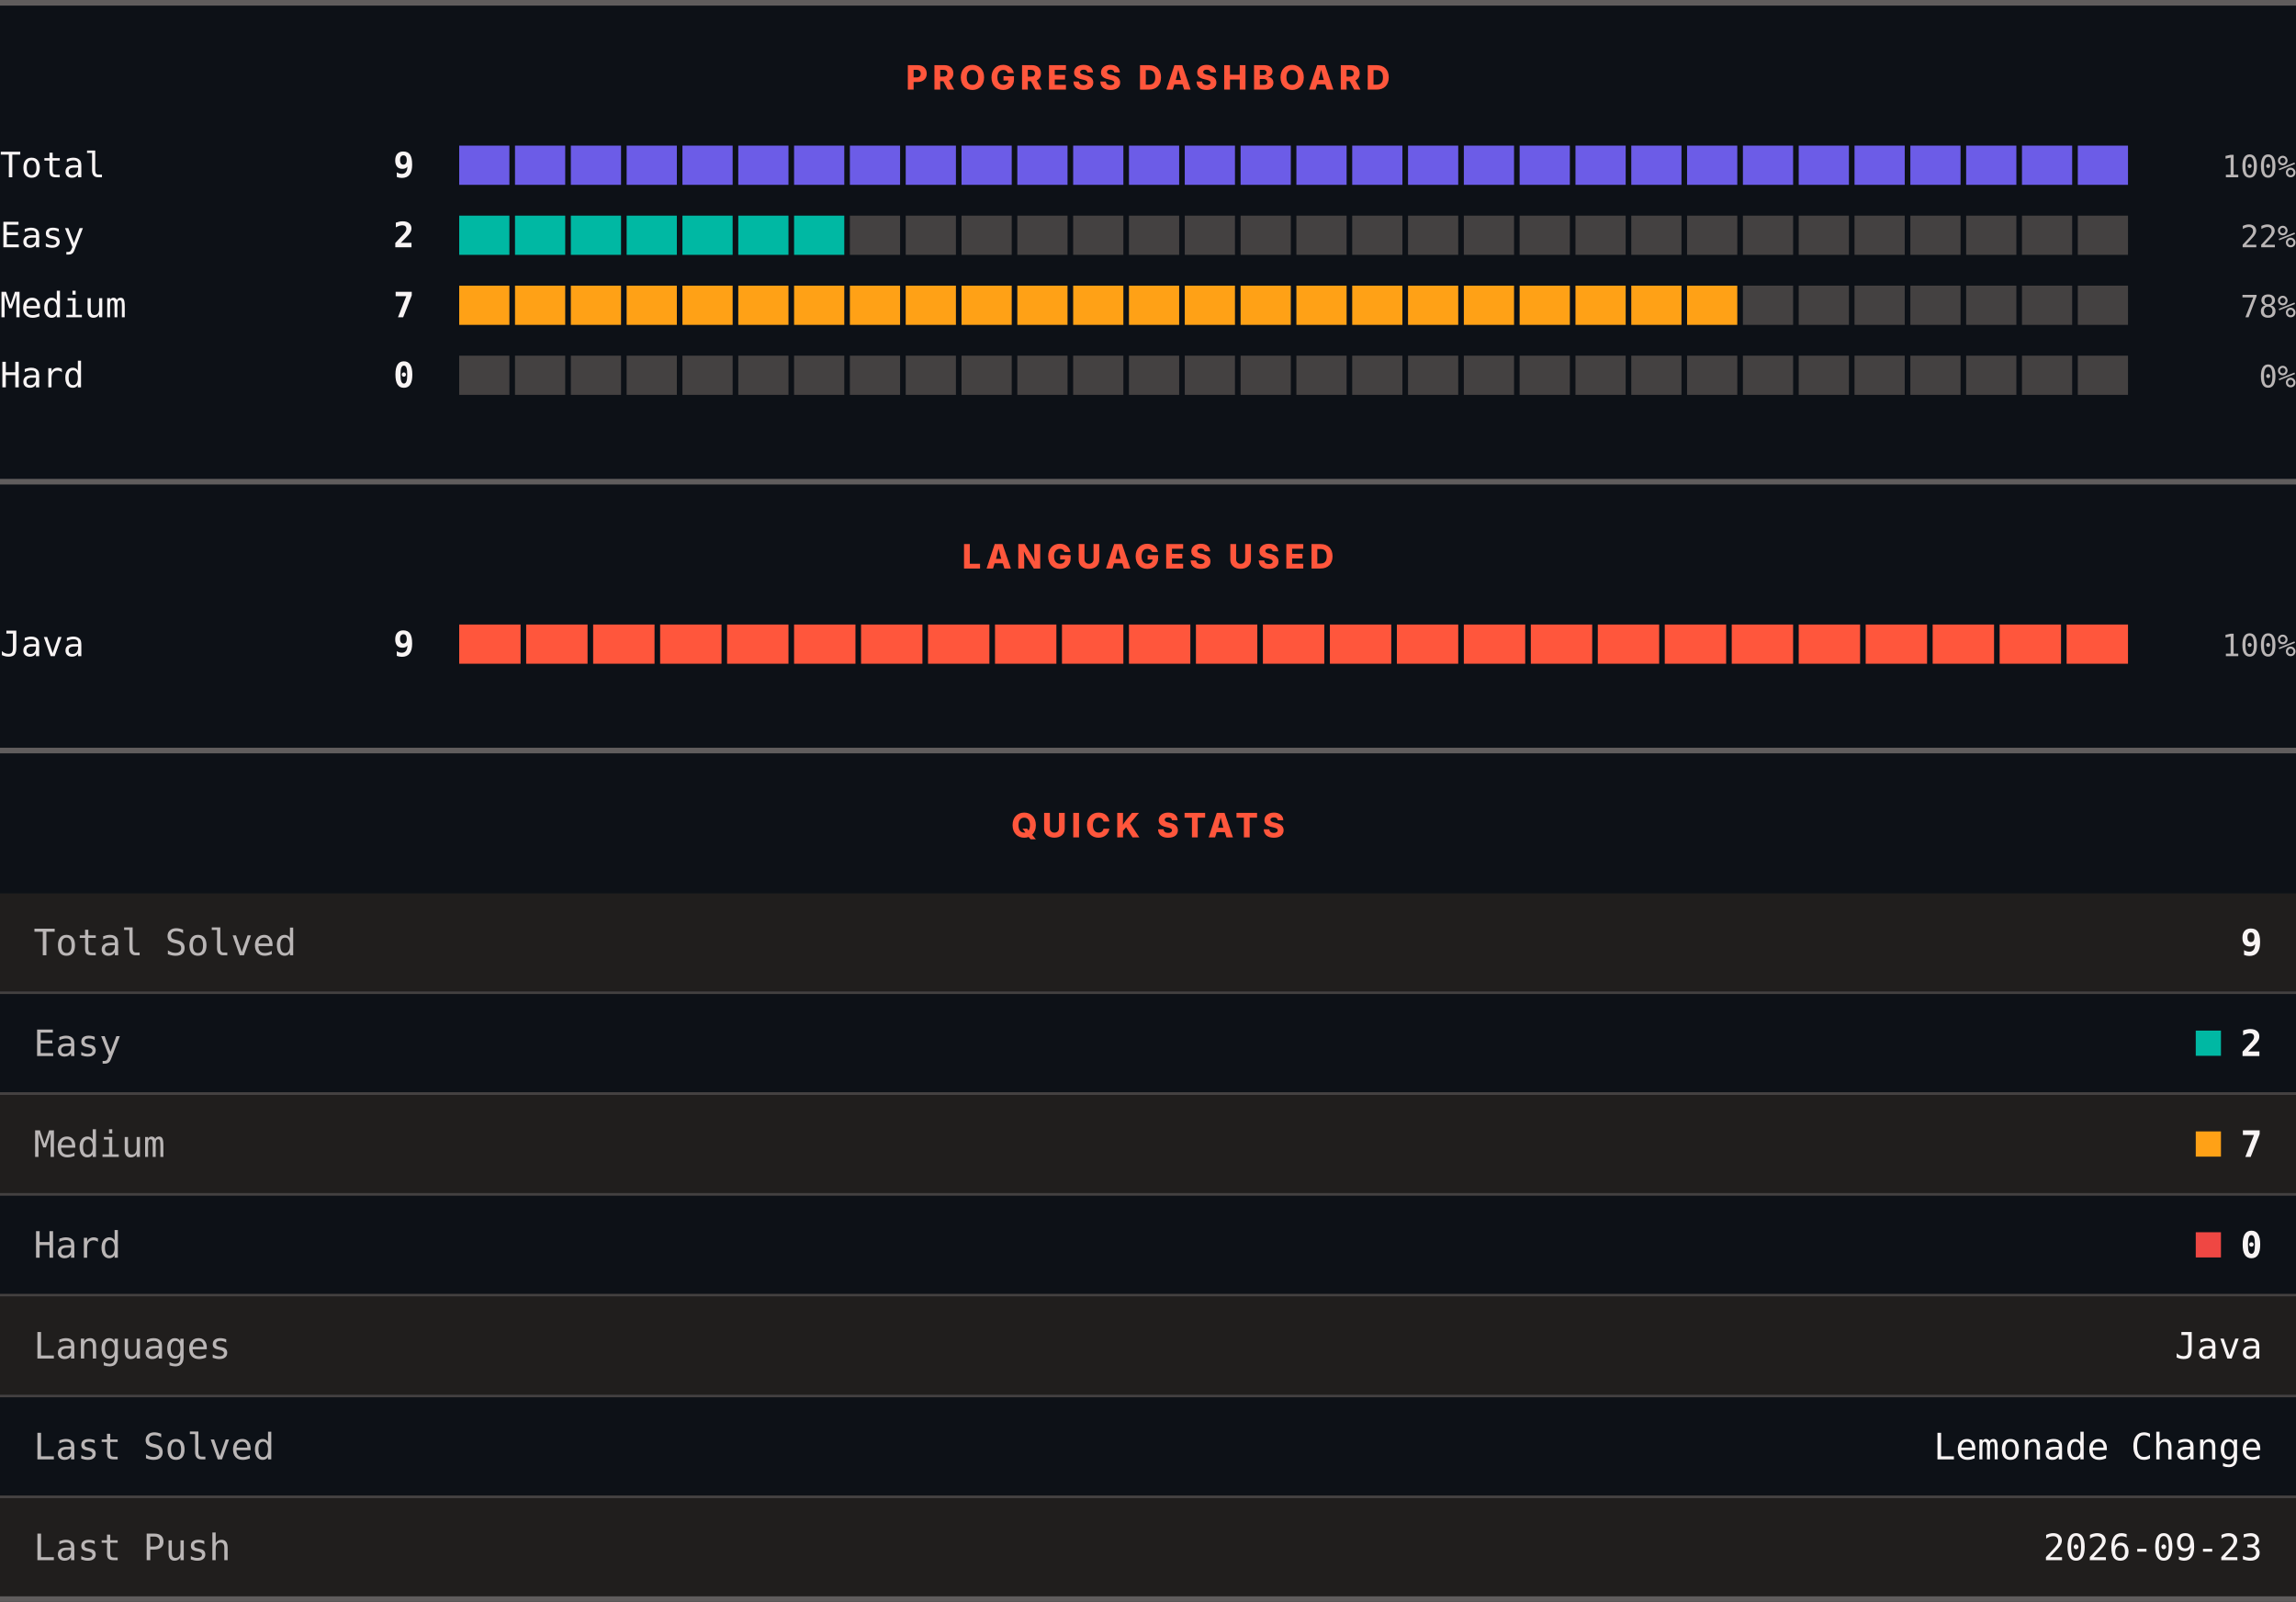
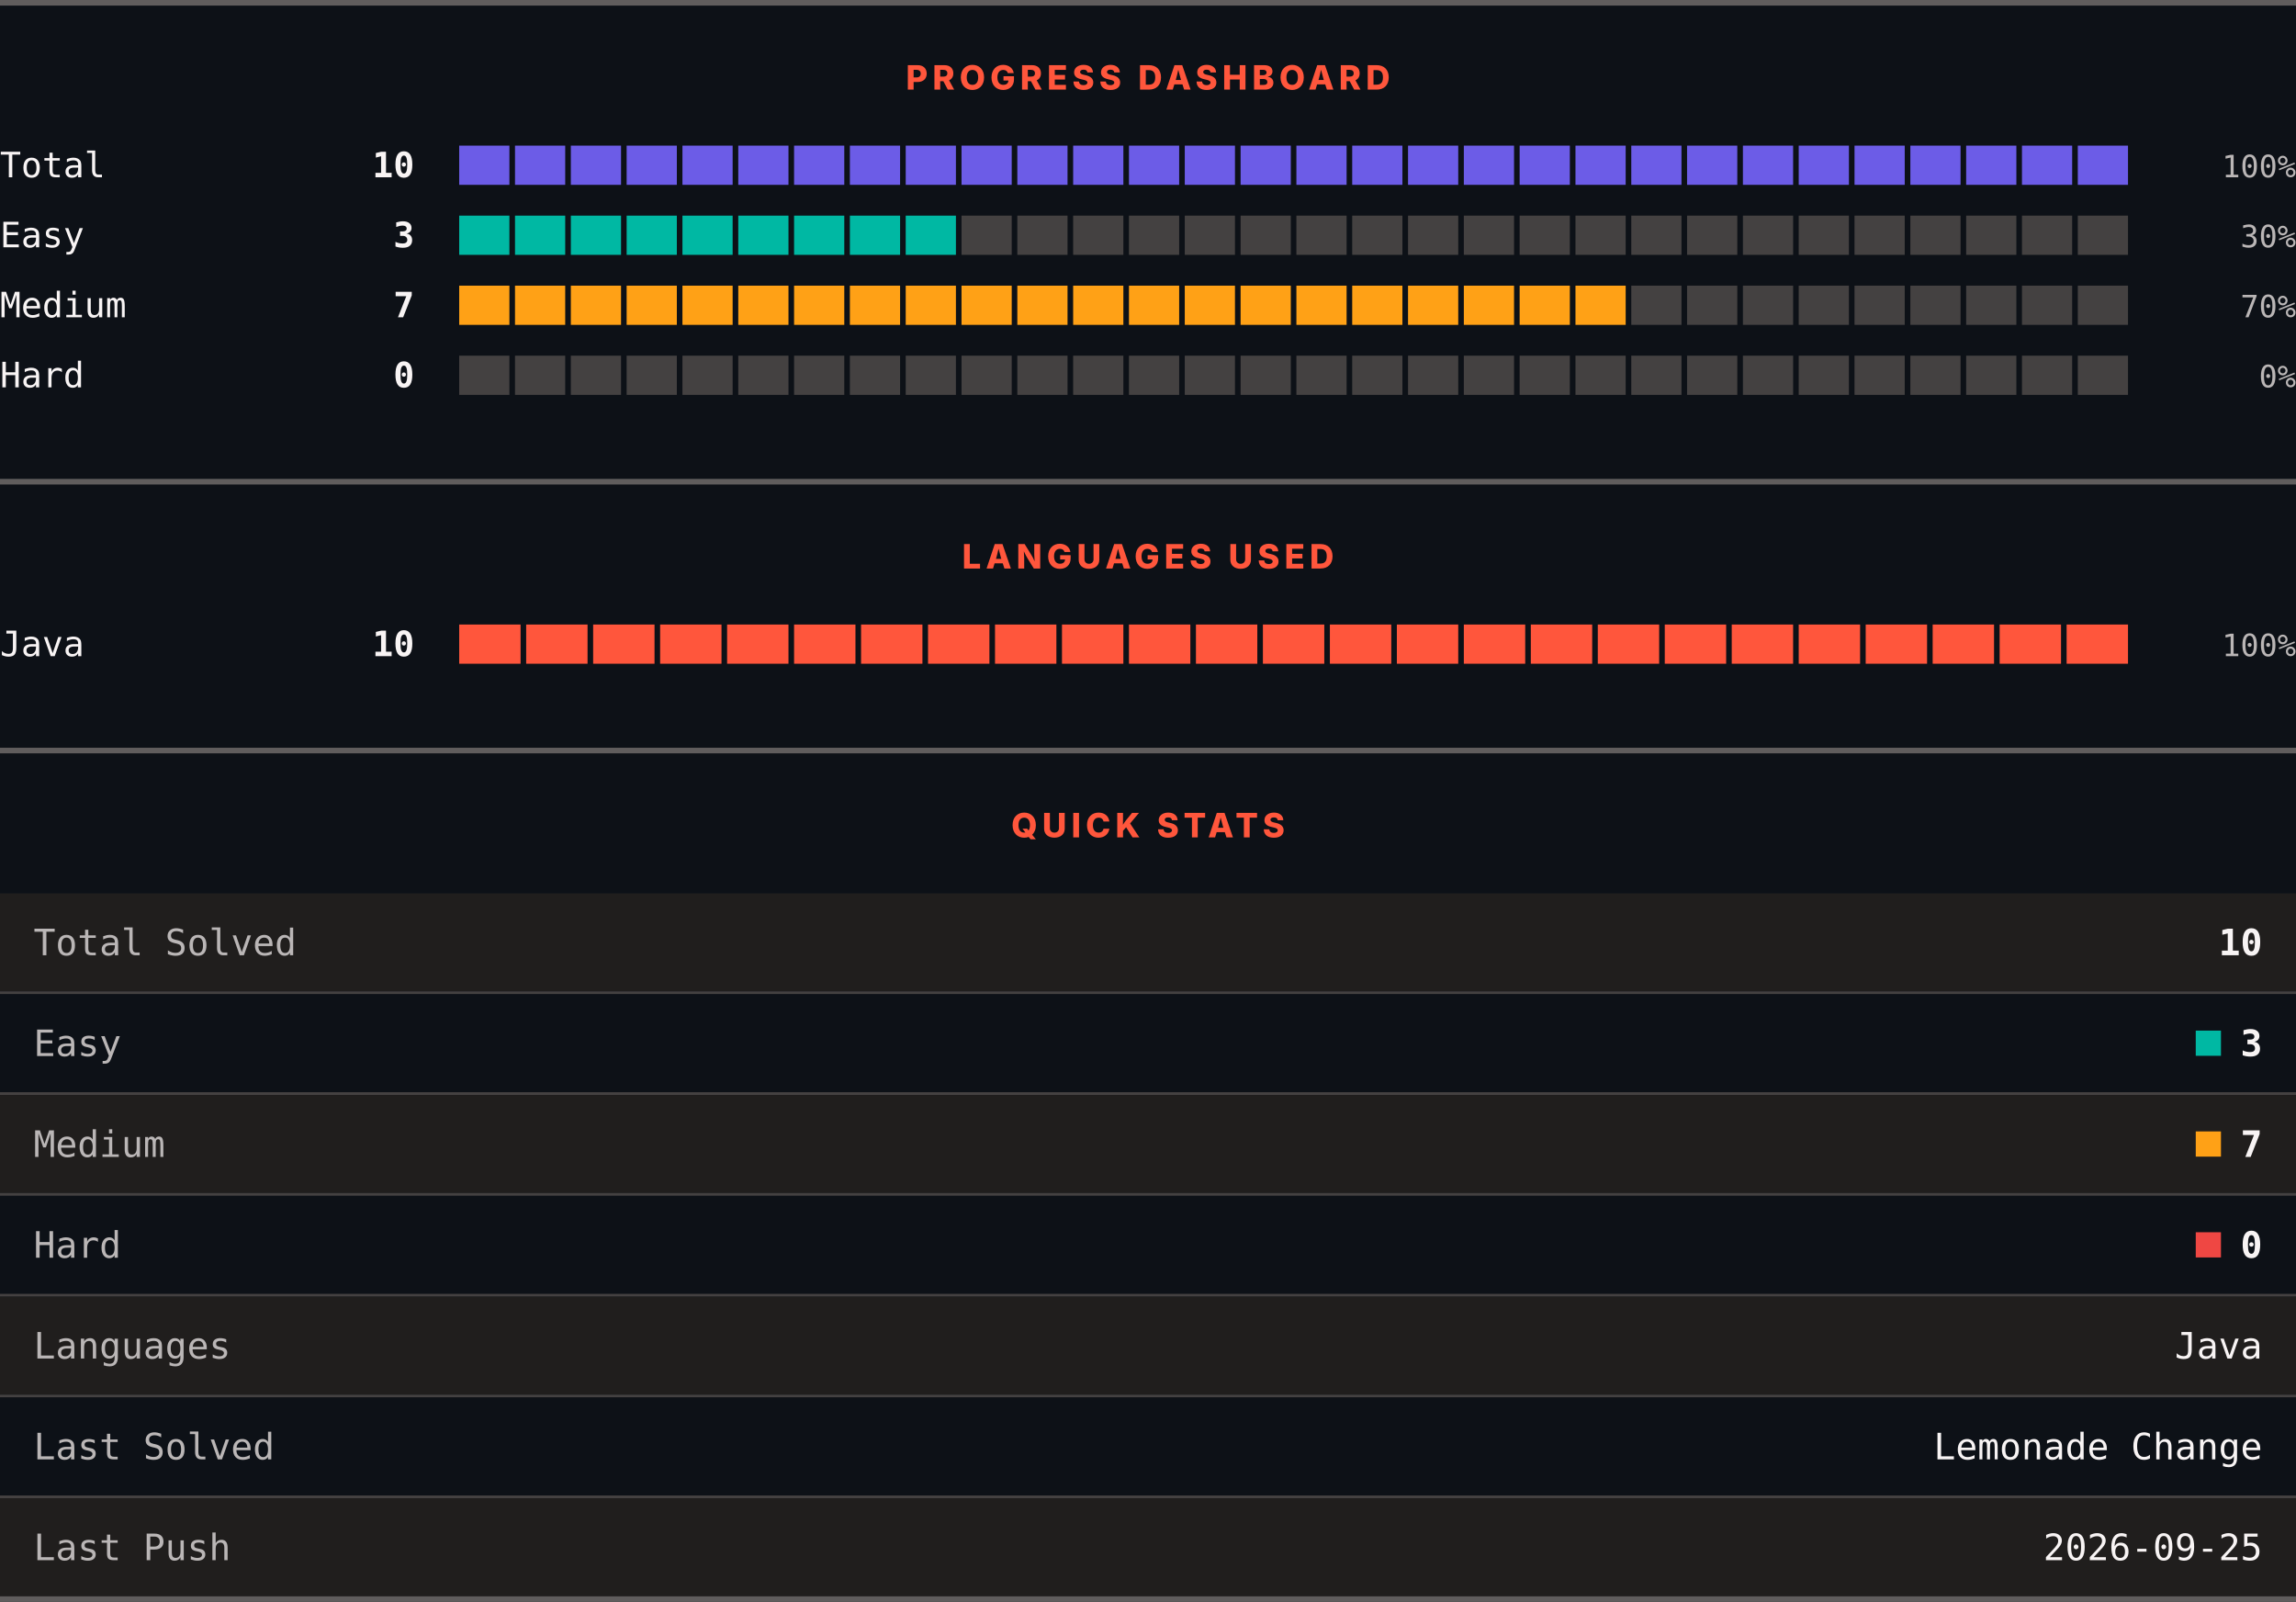
<svg xmlns="http://www.w3.org/2000/svg" width="820" height="572" viewBox="0 0 820 572" role="img" aria-label="LeetCode progress, languages and quick stats">
  <rect width="820" height="572" fill="#0d1117" />
  <rect x="0" y="0" width="820" height="2" fill="#605d5d" />
  <text x="410" y="32" text-anchor="middle" font-family="Archivo, system-ui, -apple-system, Segoe UI, sans-serif" font-size="12" font-weight="800" letter-spacing="1.68" fill="#ff563c">PROGRESS DASHBOARD</text>
  <text x="0" y="63.3" font-family="ui-monospace, SFMono-Regular, Menlo, Consolas, monospace" font-size="12.5" fill="#f8f4f4">Total</text>
-   <text x="148" y="63.3" text-anchor="end" font-family="ui-monospace, SFMono-Regular, Menlo, Consolas, monospace" font-size="12.5" font-weight="700" fill="#f8f4f4">9</text>
+   <text x="148" y="63.3" text-anchor="end" font-family="ui-monospace, SFMono-Regular, Menlo, Consolas, monospace" font-size="12.5" font-weight="700" fill="#f8f4f4">10</text>
  <rect x="164.00" y="52" width="17.93" height="14" fill="#6c5ce7" />
  <rect x="183.93" y="52" width="17.93" height="14" fill="#6c5ce7" />
  <rect x="203.87" y="52" width="17.93" height="14" fill="#6c5ce7" />
  <rect x="223.80" y="52" width="17.93" height="14" fill="#6c5ce7" />
  <rect x="243.73" y="52" width="17.93" height="14" fill="#6c5ce7" />
  <rect x="263.67" y="52" width="17.93" height="14" fill="#6c5ce7" />
  <rect x="283.60" y="52" width="17.93" height="14" fill="#6c5ce7" />
  <rect x="303.53" y="52" width="17.93" height="14" fill="#6c5ce7" />
  <rect x="323.47" y="52" width="17.93" height="14" fill="#6c5ce7" />
  <rect x="343.40" y="52" width="17.93" height="14" fill="#6c5ce7" />
  <rect x="363.33" y="52" width="17.93" height="14" fill="#6c5ce7" />
  <rect x="383.27" y="52" width="17.93" height="14" fill="#6c5ce7" />
  <rect x="403.20" y="52" width="17.93" height="14" fill="#6c5ce7" />
  <rect x="423.13" y="52" width="17.93" height="14" fill="#6c5ce7" />
  <rect x="443.07" y="52" width="17.93" height="14" fill="#6c5ce7" />
  <rect x="463.00" y="52" width="17.93" height="14" fill="#6c5ce7" />
  <rect x="482.93" y="52" width="17.93" height="14" fill="#6c5ce7" />
  <rect x="502.87" y="52" width="17.93" height="14" fill="#6c5ce7" />
  <rect x="522.80" y="52" width="17.93" height="14" fill="#6c5ce7" />
  <rect x="542.73" y="52" width="17.93" height="14" fill="#6c5ce7" />
  <rect x="562.67" y="52" width="17.93" height="14" fill="#6c5ce7" />
  <rect x="582.60" y="52" width="17.93" height="14" fill="#6c5ce7" />
  <rect x="602.53" y="52" width="17.93" height="14" fill="#6c5ce7" />
  <rect x="622.47" y="52" width="17.93" height="14" fill="#6c5ce7" />
  <rect x="642.40" y="52" width="17.93" height="14" fill="#6c5ce7" />
  <rect x="662.33" y="52" width="17.93" height="14" fill="#6c5ce7" />
  <rect x="682.27" y="52" width="17.93" height="14" fill="#6c5ce7" />
  <rect x="702.20" y="52" width="17.93" height="14" fill="#6c5ce7" />
  <rect x="722.13" y="52" width="17.93" height="14" fill="#6c5ce7" />
  <rect x="742.07" y="52" width="17.93" height="14" fill="#6c5ce7" />
  <text x="820" y="63.3" text-anchor="end" font-family="ui-monospace, SFMono-Regular, Menlo, Consolas, monospace" font-size="11" fill="#bab6b6">100%</text>
  <text x="0" y="88.3" font-family="ui-monospace, SFMono-Regular, Menlo, Consolas, monospace" font-size="12.5" fill="#f8f4f4">Easy</text>
-   <text x="148" y="88.3" text-anchor="end" font-family="ui-monospace, SFMono-Regular, Menlo, Consolas, monospace" font-size="12.5" font-weight="700" fill="#f8f4f4">2</text>
+   <text x="148" y="88.3" text-anchor="end" font-family="ui-monospace, SFMono-Regular, Menlo, Consolas, monospace" font-size="12.5" font-weight="700" fill="#f8f4f4">3</text>
  <rect x="164.00" y="77" width="17.93" height="14" fill="#00b8a3" />
  <rect x="183.93" y="77" width="17.93" height="14" fill="#00b8a3" />
  <rect x="203.87" y="77" width="17.93" height="14" fill="#00b8a3" />
  <rect x="223.80" y="77" width="17.93" height="14" fill="#00b8a3" />
  <rect x="243.73" y="77" width="17.93" height="14" fill="#00b8a3" />
  <rect x="263.67" y="77" width="17.93" height="14" fill="#00b8a3" />
  <rect x="283.60" y="77" width="17.93" height="14" fill="#00b8a3" />
-   <rect x="303.53" y="77" width="17.93" height="14" fill="#444141" />
-   <rect x="323.47" y="77" width="17.93" height="14" fill="#444141" />
+   <rect x="303.53" y="77" width="17.93" height="14" fill="#00b8a3" />
+   <rect x="323.47" y="77" width="17.93" height="14" fill="#00b8a3" />
  <rect x="343.40" y="77" width="17.93" height="14" fill="#444141" />
  <rect x="363.33" y="77" width="17.93" height="14" fill="#444141" />
  <rect x="383.27" y="77" width="17.93" height="14" fill="#444141" />
  <rect x="403.20" y="77" width="17.93" height="14" fill="#444141" />
  <rect x="423.13" y="77" width="17.93" height="14" fill="#444141" />
  <rect x="443.07" y="77" width="17.93" height="14" fill="#444141" />
  <rect x="463.00" y="77" width="17.93" height="14" fill="#444141" />
  <rect x="482.93" y="77" width="17.93" height="14" fill="#444141" />
  <rect x="502.87" y="77" width="17.93" height="14" fill="#444141" />
  <rect x="522.80" y="77" width="17.93" height="14" fill="#444141" />
  <rect x="542.73" y="77" width="17.93" height="14" fill="#444141" />
  <rect x="562.67" y="77" width="17.93" height="14" fill="#444141" />
  <rect x="582.60" y="77" width="17.93" height="14" fill="#444141" />
  <rect x="602.53" y="77" width="17.93" height="14" fill="#444141" />
  <rect x="622.47" y="77" width="17.93" height="14" fill="#444141" />
  <rect x="642.40" y="77" width="17.93" height="14" fill="#444141" />
  <rect x="662.33" y="77" width="17.93" height="14" fill="#444141" />
  <rect x="682.27" y="77" width="17.93" height="14" fill="#444141" />
  <rect x="702.20" y="77" width="17.93" height="14" fill="#444141" />
  <rect x="722.13" y="77" width="17.93" height="14" fill="#444141" />
  <rect x="742.07" y="77" width="17.93" height="14" fill="#444141" />
-   <text x="820" y="88.3" text-anchor="end" font-family="ui-monospace, SFMono-Regular, Menlo, Consolas, monospace" font-size="11" fill="#bab6b6">22%</text>
+   <text x="820" y="88.3" text-anchor="end" font-family="ui-monospace, SFMono-Regular, Menlo, Consolas, monospace" font-size="11" fill="#bab6b6">30%</text>
  <text x="0" y="113.3" font-family="ui-monospace, SFMono-Regular, Menlo, Consolas, monospace" font-size="12.5" fill="#f8f4f4">Medium</text>
  <text x="148" y="113.3" text-anchor="end" font-family="ui-monospace, SFMono-Regular, Menlo, Consolas, monospace" font-size="12.5" font-weight="700" fill="#f8f4f4">7</text>
  <rect x="164.00" y="102" width="17.93" height="14" fill="#ffa116" />
  <rect x="183.93" y="102" width="17.93" height="14" fill="#ffa116" />
  <rect x="203.87" y="102" width="17.93" height="14" fill="#ffa116" />
  <rect x="223.80" y="102" width="17.93" height="14" fill="#ffa116" />
  <rect x="243.73" y="102" width="17.93" height="14" fill="#ffa116" />
  <rect x="263.67" y="102" width="17.93" height="14" fill="#ffa116" />
  <rect x="283.60" y="102" width="17.93" height="14" fill="#ffa116" />
  <rect x="303.53" y="102" width="17.93" height="14" fill="#ffa116" />
  <rect x="323.47" y="102" width="17.93" height="14" fill="#ffa116" />
  <rect x="343.40" y="102" width="17.93" height="14" fill="#ffa116" />
  <rect x="363.33" y="102" width="17.93" height="14" fill="#ffa116" />
  <rect x="383.27" y="102" width="17.93" height="14" fill="#ffa116" />
  <rect x="403.20" y="102" width="17.93" height="14" fill="#ffa116" />
  <rect x="423.13" y="102" width="17.93" height="14" fill="#ffa116" />
  <rect x="443.07" y="102" width="17.93" height="14" fill="#ffa116" />
  <rect x="463.00" y="102" width="17.93" height="14" fill="#ffa116" />
  <rect x="482.93" y="102" width="17.93" height="14" fill="#ffa116" />
  <rect x="502.87" y="102" width="17.93" height="14" fill="#ffa116" />
  <rect x="522.80" y="102" width="17.93" height="14" fill="#ffa116" />
  <rect x="542.73" y="102" width="17.93" height="14" fill="#ffa116" />
  <rect x="562.67" y="102" width="17.93" height="14" fill="#ffa116" />
-   <rect x="582.60" y="102" width="17.93" height="14" fill="#ffa116" />
-   <rect x="602.53" y="102" width="17.93" height="14" fill="#ffa116" />
+   <rect x="582.60" y="102" width="17.93" height="14" fill="#444141" />
+   <rect x="602.53" y="102" width="17.93" height="14" fill="#444141" />
  <rect x="622.47" y="102" width="17.93" height="14" fill="#444141" />
  <rect x="642.40" y="102" width="17.93" height="14" fill="#444141" />
  <rect x="662.33" y="102" width="17.93" height="14" fill="#444141" />
  <rect x="682.27" y="102" width="17.93" height="14" fill="#444141" />
  <rect x="702.20" y="102" width="17.93" height="14" fill="#444141" />
  <rect x="722.13" y="102" width="17.93" height="14" fill="#444141" />
  <rect x="742.07" y="102" width="17.93" height="14" fill="#444141" />
-   <text x="820" y="113.3" text-anchor="end" font-family="ui-monospace, SFMono-Regular, Menlo, Consolas, monospace" font-size="11" fill="#bab6b6">78%</text>
+   <text x="820" y="113.3" text-anchor="end" font-family="ui-monospace, SFMono-Regular, Menlo, Consolas, monospace" font-size="11" fill="#bab6b6">70%</text>
  <text x="0" y="138.3" font-family="ui-monospace, SFMono-Regular, Menlo, Consolas, monospace" font-size="12.5" fill="#f8f4f4">Hard</text>
  <text x="148" y="138.3" text-anchor="end" font-family="ui-monospace, SFMono-Regular, Menlo, Consolas, monospace" font-size="12.5" font-weight="700" fill="#f8f4f4">0</text>
  <rect x="164.00" y="127" width="17.93" height="14" fill="#444141" />
  <rect x="183.93" y="127" width="17.93" height="14" fill="#444141" />
  <rect x="203.87" y="127" width="17.93" height="14" fill="#444141" />
  <rect x="223.80" y="127" width="17.93" height="14" fill="#444141" />
  <rect x="243.73" y="127" width="17.93" height="14" fill="#444141" />
  <rect x="263.67" y="127" width="17.93" height="14" fill="#444141" />
  <rect x="283.60" y="127" width="17.93" height="14" fill="#444141" />
  <rect x="303.53" y="127" width="17.93" height="14" fill="#444141" />
  <rect x="323.47" y="127" width="17.93" height="14" fill="#444141" />
  <rect x="343.40" y="127" width="17.93" height="14" fill="#444141" />
  <rect x="363.33" y="127" width="17.93" height="14" fill="#444141" />
  <rect x="383.27" y="127" width="17.93" height="14" fill="#444141" />
  <rect x="403.20" y="127" width="17.93" height="14" fill="#444141" />
  <rect x="423.13" y="127" width="17.93" height="14" fill="#444141" />
  <rect x="443.07" y="127" width="17.93" height="14" fill="#444141" />
  <rect x="463.00" y="127" width="17.93" height="14" fill="#444141" />
  <rect x="482.93" y="127" width="17.93" height="14" fill="#444141" />
  <rect x="502.87" y="127" width="17.93" height="14" fill="#444141" />
  <rect x="522.80" y="127" width="17.93" height="14" fill="#444141" />
  <rect x="542.73" y="127" width="17.93" height="14" fill="#444141" />
  <rect x="562.67" y="127" width="17.93" height="14" fill="#444141" />
  <rect x="582.60" y="127" width="17.93" height="14" fill="#444141" />
  <rect x="602.53" y="127" width="17.93" height="14" fill="#444141" />
  <rect x="622.47" y="127" width="17.93" height="14" fill="#444141" />
  <rect x="642.40" y="127" width="17.93" height="14" fill="#444141" />
  <rect x="662.33" y="127" width="17.93" height="14" fill="#444141" />
  <rect x="682.27" y="127" width="17.93" height="14" fill="#444141" />
  <rect x="702.20" y="127" width="17.93" height="14" fill="#444141" />
  <rect x="722.13" y="127" width="17.93" height="14" fill="#444141" />
  <rect x="742.07" y="127" width="17.93" height="14" fill="#444141" />
  <text x="820" y="138.3" text-anchor="end" font-family="ui-monospace, SFMono-Regular, Menlo, Consolas, monospace" font-size="11" fill="#bab6b6">0%</text>
  <rect x="0" y="171" width="820" height="2" fill="#605d5d" />
  <text x="410" y="203" text-anchor="middle" font-family="Archivo, system-ui, -apple-system, Segoe UI, sans-serif" font-size="12" font-weight="800" letter-spacing="1.68" fill="#ff563c">LANGUAGES USED</text>
  <text x="0" y="234.3" font-family="ui-monospace, SFMono-Regular, Menlo, Consolas, monospace" font-size="12.5" fill="#f8f4f4">Java</text>
-   <text x="148" y="234.3" text-anchor="end" font-family="ui-monospace, SFMono-Regular, Menlo, Consolas, monospace" font-size="12.5" font-weight="700" fill="#f8f4f4">9</text>
+   <text x="148" y="234.3" text-anchor="end" font-family="ui-monospace, SFMono-Regular, Menlo, Consolas, monospace" font-size="12.5" font-weight="700" fill="#f8f4f4">10</text>
  <rect x="164.00" y="223" width="21.92" height="14" fill="#ff563c" />
  <rect x="187.92" y="223" width="21.92" height="14" fill="#ff563c" />
  <rect x="211.84" y="223" width="21.92" height="14" fill="#ff563c" />
  <rect x="235.76" y="223" width="21.92" height="14" fill="#ff563c" />
  <rect x="259.68" y="223" width="21.92" height="14" fill="#ff563c" />
  <rect x="283.60" y="223" width="21.92" height="14" fill="#ff563c" />
  <rect x="307.52" y="223" width="21.92" height="14" fill="#ff563c" />
  <rect x="331.44" y="223" width="21.92" height="14" fill="#ff563c" />
  <rect x="355.36" y="223" width="21.92" height="14" fill="#ff563c" />
  <rect x="379.28" y="223" width="21.92" height="14" fill="#ff563c" />
  <rect x="403.20" y="223" width="21.92" height="14" fill="#ff563c" />
  <rect x="427.12" y="223" width="21.92" height="14" fill="#ff563c" />
  <rect x="451.04" y="223" width="21.92" height="14" fill="#ff563c" />
  <rect x="474.96" y="223" width="21.92" height="14" fill="#ff563c" />
  <rect x="498.88" y="223" width="21.92" height="14" fill="#ff563c" />
  <rect x="522.80" y="223" width="21.92" height="14" fill="#ff563c" />
  <rect x="546.72" y="223" width="21.92" height="14" fill="#ff563c" />
  <rect x="570.64" y="223" width="21.92" height="14" fill="#ff563c" />
  <rect x="594.56" y="223" width="21.92" height="14" fill="#ff563c" />
  <rect x="618.48" y="223" width="21.92" height="14" fill="#ff563c" />
  <rect x="642.40" y="223" width="21.92" height="14" fill="#ff563c" />
  <rect x="666.32" y="223" width="21.92" height="14" fill="#ff563c" />
  <rect x="690.24" y="223" width="21.92" height="14" fill="#ff563c" />
  <rect x="714.16" y="223" width="21.92" height="14" fill="#ff563c" />
  <rect x="738.08" y="223" width="21.92" height="14" fill="#ff563c" />
  <text x="820" y="234.3" text-anchor="end" font-family="ui-monospace, SFMono-Regular, Menlo, Consolas, monospace" font-size="11" fill="#bab6b6">100%</text>
  <rect x="0" y="267" width="820" height="2" fill="#605d5d" />
  <text x="410" y="299" text-anchor="middle" font-family="Archivo, system-ui, -apple-system, Segoe UI, sans-serif" font-size="12" font-weight="800" letter-spacing="1.68" fill="#ff563c">QUICK STATS</text>
  <rect x="0" y="319" width="820" height="35" fill="#201e1d" />
  <text x="12" y="341.1" font-family="ui-monospace, SFMono-Regular, Menlo, Consolas, monospace" font-size="13" fill="#bab6b6">Total Solved</text>
-   <text x="808" y="341.1" text-anchor="end" font-family="ui-monospace, SFMono-Regular, Menlo, Consolas, monospace" font-size="13" font-weight="700" fill="#f8f4f4">9</text>
+   <text x="808" y="341.1" text-anchor="end" font-family="ui-monospace, SFMono-Regular, Menlo, Consolas, monospace" font-size="13" font-weight="700" fill="#f8f4f4">10</text>
  <rect x="0" y="354" width="820" height="1" fill="#444141" />
  <rect x="0" y="355" width="820" height="35" fill="#0d1117" />
  <text x="12" y="377.1" font-family="ui-monospace, SFMono-Regular, Menlo, Consolas, monospace" font-size="13" fill="#bab6b6">Easy</text>
  <rect x="784.2" y="368" width="9" height="9" fill="#00b8a3" />
-   <text x="808" y="377.1" text-anchor="end" font-family="ui-monospace, SFMono-Regular, Menlo, Consolas, monospace" font-size="13" font-weight="700" fill="#f8f4f4">2</text>
+   <text x="808" y="377.1" text-anchor="end" font-family="ui-monospace, SFMono-Regular, Menlo, Consolas, monospace" font-size="13" font-weight="700" fill="#f8f4f4">3</text>
  <rect x="0" y="390" width="820" height="1" fill="#444141" />
  <rect x="0" y="391" width="820" height="35" fill="#201e1d" />
  <text x="12" y="413.1" font-family="ui-monospace, SFMono-Regular, Menlo, Consolas, monospace" font-size="13" fill="#bab6b6">Medium</text>
  <rect x="784.2" y="404" width="9" height="9" fill="#ffa116" />
  <text x="808" y="413.1" text-anchor="end" font-family="ui-monospace, SFMono-Regular, Menlo, Consolas, monospace" font-size="13" font-weight="700" fill="#f8f4f4">7</text>
  <rect x="0" y="426" width="820" height="1" fill="#444141" />
  <rect x="0" y="427" width="820" height="35" fill="#0d1117" />
  <text x="12" y="449.1" font-family="ui-monospace, SFMono-Regular, Menlo, Consolas, monospace" font-size="13" fill="#bab6b6">Hard</text>
  <rect x="784.2" y="440" width="9" height="9" fill="#ef4743" />
  <text x="808" y="449.1" text-anchor="end" font-family="ui-monospace, SFMono-Regular, Menlo, Consolas, monospace" font-size="13" font-weight="700" fill="#f8f4f4">0</text>
  <rect x="0" y="462" width="820" height="1" fill="#444141" />
  <rect x="0" y="463" width="820" height="35" fill="#201e1d" />
  <text x="12" y="485.1" font-family="ui-monospace, SFMono-Regular, Menlo, Consolas, monospace" font-size="13" fill="#bab6b6">Languages</text>
  <text x="808" y="485.1" text-anchor="end" font-family="ui-monospace, SFMono-Regular, Menlo, Consolas, monospace" font-size="13" fill="#f8f4f4">Java</text>
  <rect x="0" y="498" width="820" height="1" fill="#444141" />
  <rect x="0" y="499" width="820" height="35" fill="#0d1117" />
  <text x="12" y="521.1" font-family="ui-monospace, SFMono-Regular, Menlo, Consolas, monospace" font-size="13" fill="#bab6b6">Last Solved</text>
  <text x="808" y="521.1" text-anchor="end" font-family="ui-monospace, SFMono-Regular, Menlo, Consolas, monospace" font-size="13" fill="#f8f4f4">Lemonade Change</text>
  <rect x="0" y="534" width="820" height="1" fill="#444141" />
  <rect x="0" y="535" width="820" height="35" fill="#201e1d" />
  <text x="12" y="557.1" font-family="ui-monospace, SFMono-Regular, Menlo, Consolas, monospace" font-size="13" fill="#bab6b6">Last Push</text>
-   <text x="808" y="557.1" text-anchor="end" font-family="ui-monospace, SFMono-Regular, Menlo, Consolas, monospace" font-size="13" fill="#f8f4f4">2026-09-23</text>
+   <text x="808" y="557.1" text-anchor="end" font-family="ui-monospace, SFMono-Regular, Menlo, Consolas, monospace" font-size="13" fill="#f8f4f4">2026-09-25</text>
  <rect x="0" y="570" width="820" height="2" fill="#605d5d" />
</svg>
